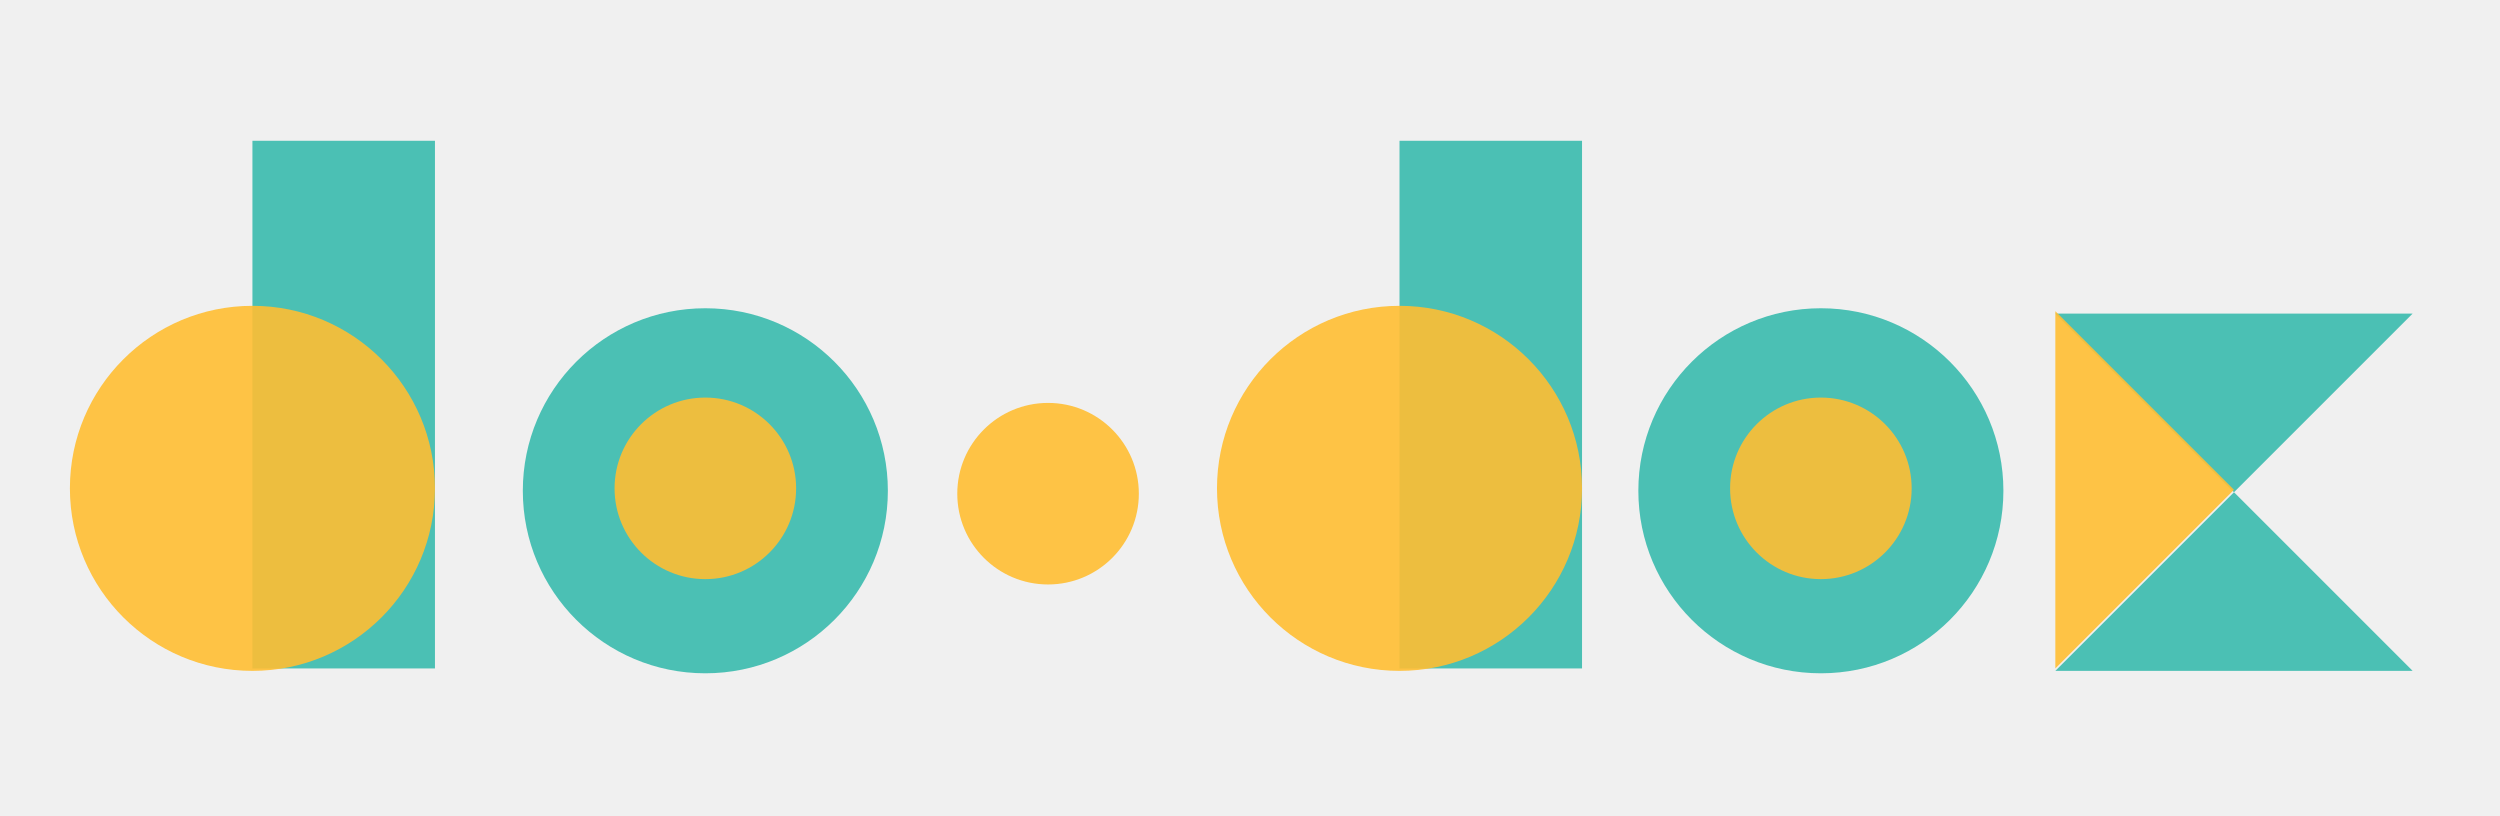
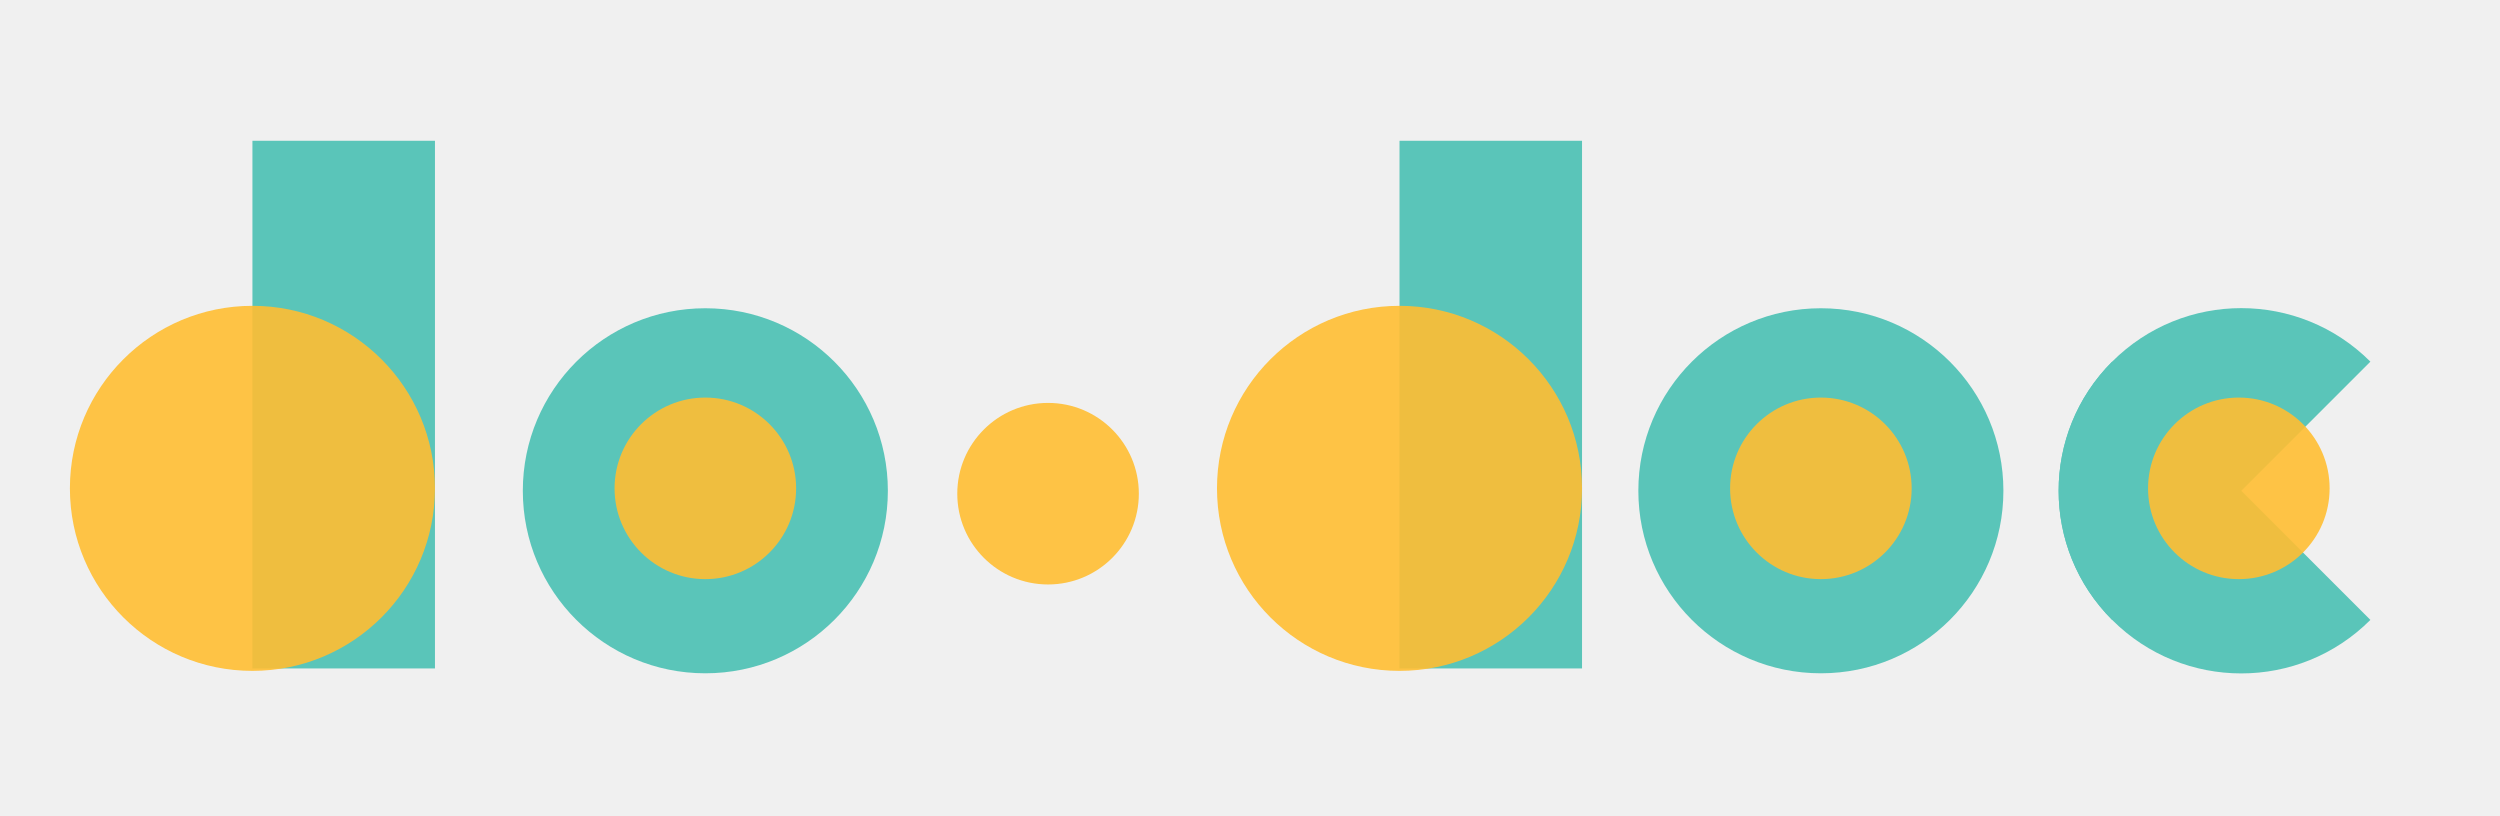
<svg xmlns="http://www.w3.org/2000/svg" version="1.1" x="0px" y="0px" viewBox="0 0 515 168" style="enable-background:new 0 0 515 168;" xml:space="preserve">
  <style type="text/css">
	.st0{fill:#FF3E51;}
	.st1{fill:#09227C;}
	.st2{fill:none;stroke:#09227C;stroke-width:10;stroke-miterlimit:10;}
	.st3{fill:#FFFFFF;}
	.st4{fill:none;stroke:#09227C;stroke-width:2;stroke-miterlimit:10;}
- 	.st5{fill:#0E2173;}
+ 	.st5{fill:#1D327F;}
	.st6{fill:none;stroke:#09227C;stroke-width:6;stroke-miterlimit:10;}
	.st7{clip-path:url(#SVGID_6_);}
	.st8{fill:#09227C;stroke:#FFFFFF;stroke-width:6;stroke-miterlimit:10;}
- 	.st9{fill:#FF3E51;stroke:#0E2173;stroke-width:10;stroke-miterlimit:10;}
+ 	.st9{fill:#FF3E51;stroke:#1D327F;stroke-width:10;stroke-miterlimit:10;}
	.st10{clip-path:url(#SVGID_8_);}
	.st11{fill:none;stroke:#09227C;stroke-width:4;stroke-miterlimit:10;}
	.st12{clip-path:url(#SVGID_12_);}
- 	.st13{fill:none;stroke:#0E2173;stroke-width:4;stroke-miterlimit:10;}
+ 	.st13{fill:none;stroke:#1D327F;stroke-width:4;stroke-miterlimit:10;}
	.st14{fill:none;stroke:#FFFFFF;stroke-width:5;stroke-miterlimit:10;}
- 	.st15{fill:#353535;}
- 	.st16{fill:#FFFFFF;stroke:#000000;stroke-miterlimit:10;}
- 	.st17{clip-path:url(#SVGID_13_);}
- 	.st18{fill:#FFFFFF;stroke:#0E2173;stroke-width:12;stroke-linejoin:round;stroke-miterlimit:10;}
- 	.st19{fill:#FFFFFF;stroke:#0E2173;stroke-width:10;stroke-linejoin:round;stroke-miterlimit:10;}
- 	.st20{fill:#4BC0B4;}
- 	.st21{fill:#FFBE32;}
- 	.st22{fill:#4DC4B8;}
- 	.st23{fill:#E5E5E5;}
- 	.st24{fill:#FFD892;}
- 	.st25{fill:#FF808C;}
- 	.st26{fill:#BEC6E5;}
- 	.st27{fill:#A5E5DA;}
- 	.st28{fill:#293275;}
- 	.st29{opacity:0.9;}
- 	.st31{fill:none;stroke:#FFFFFF;stroke-width:8;stroke-miterlimit:10;}
- 	.st32{fill:none;}
- 	.st33{fill:none;stroke:#FF3E51;stroke-width:6;stroke-miterlimit:10;}
- 	.st34{fill:#48C2B5;}
- 	.st35{fill:#FFFFFF;stroke:#0E2173;stroke-width:10;stroke-miterlimit:10;}
- 	.st36{clip-path:url(#SVGID_15_);}
- 	.st37{fill:none;stroke:#FFBE32;stroke-width:10;stroke-miterlimit:10;}
- 	.st38{clip-path:url(#SVGID_17_);}
- 	.st39{fill:none;stroke:#0E2173;stroke-width:10;stroke-linejoin:round;stroke-miterlimit:10;}
- 	.st40{clip-path:url(#SVGID_19_);}
+ 	.st15{fill:#FCFCFA;}
+ 	.st16{fill:#353535;}
+ 	.st17{clip-path:url(#SVGID_14_);}
+ 	.st18{fill:#FFBE32;}
+ 	.st19{fill:#5AC5B9;}
+ 	.st20{fill:#FFFFFF;stroke:#000000;stroke-miterlimit:10;}
+ 	.st21{clip-path:url(#SVGID_15_);}
+ 	.st22{fill:#FFFFFF;stroke:#1D327F;stroke-width:12;stroke-linejoin:round;stroke-miterlimit:10;}
+ 	.st23{fill:#FFFFFF;stroke:#1D327F;stroke-width:10;stroke-linejoin:round;stroke-miterlimit:10;}
+ 	.st24{fill:#E5E5E5;}
+ 	.st25{fill:#FFD892;}
+ 	.st26{fill:#FF808C;}
+ 	.st27{fill:#BEC6E5;}
+ 	.st28{fill:#A5E5DA;}
+ 	.st29{fill:#EBEBEB;}
+ 	.st30{fill:#293275;}
+ 	.st31{opacity:0.9;}
+ 	.st32{fill:none;stroke:#353535;stroke-width:16;stroke-miterlimit:10;}
+ 	.st33{fill:none;}
+ 	.st34{fill:none;stroke:#FF3E51;stroke-width:6;stroke-miterlimit:10;}
+ 	.st35{fill:#48C2B5;}
+ 	.st36{fill:#FFFFFF;stroke:#1D327F;stroke-width:10;stroke-miterlimit:10;}
+ 	.st37{clip-path:url(#SVGID_17_);}
+ 	.st38{fill:none;stroke:#FFBE32;stroke-width:10;stroke-miterlimit:10;}
+ 	.st39{clip-path:url(#SVGID_19_);}
+ 	.st40{fill:none;stroke:#1D327F;stroke-width:10;stroke-linejoin:round;stroke-miterlimit:10;}
	.st41{clip-path:url(#SVGID_21_);}
	.st42{clip-path:url(#SVGID_23_);}
	.st43{clip-path:url(#SVGID_25_);}
- 	.st44{fill:#FFFFFF;stroke:#0E2173;stroke-width:15;stroke-linejoin:round;stroke-miterlimit:10;}
- 	.st45{fill:#FF3E51;stroke:#0E2173;stroke-width:12;stroke-miterlimit:10;}
- 	.st46{fill:none;stroke:#FF3E51;stroke-width:20;stroke-miterlimit:10;}
- 	.st47{clip-path:url(#SVGID_27_);}
+ 	.st44{clip-path:url(#SVGID_27_);}
+ 	.st45{fill:#FFFFFF;stroke:#1D327F;stroke-width:15;stroke-linejoin:round;stroke-miterlimit:10;}
+ 	.st46{fill:#FF3E51;stroke:#1D327F;stroke-width:12;stroke-miterlimit:10;}
+ 	.st47{fill:none;stroke:#FF3E51;stroke-width:20;stroke-miterlimit:10;}
	.st48{clip-path:url(#SVGID_29_);}
- 	.st49{fill:none;stroke:#0E2173;stroke-width:12;stroke-linejoin:round;stroke-miterlimit:10;}
- 	.st50{clip-path:url(#SVGID_31_);}
+ 	.st49{clip-path:url(#SVGID_31_);}
+ 	.st50{fill:none;stroke:#1D327F;stroke-width:12;stroke-linejoin:round;stroke-miterlimit:10;}
	.st51{clip-path:url(#SVGID_33_);}
	.st52{clip-path:url(#SVGID_35_);}
	.st53{clip-path:url(#SVGID_37_);}
	.st54{clip-path:url(#SVGID_39_);}
	.st55{clip-path:url(#SVGID_41_);}
- 	.st56{clip-path:url(#SVGID_42_);}
- 	.st57{fill:none;stroke:#FFFFFF;stroke-width:10;stroke-miterlimit:10;}
- 	.st58{fill:#FF3E51;stroke:#FFBE32;stroke-width:10;stroke-miterlimit:10;}
- 	.st59{clip-path:url(#SVGID_43_);}
- 	.st60{fill:#FFBE32;stroke:#FFBE32;stroke-width:10;stroke-miterlimit:10;}
- 	.st61{fill:#FFFFFF;stroke:#FFBE32;stroke-width:10;stroke-miterlimit:10;}
- 	.st62{clip-path:url(#SVGID_44_);}
- 	.st63{fill:#FFFFFF;stroke:#0E2173;stroke-width:15;stroke-miterlimit:10;}
+ 	.st56{clip-path:url(#SVGID_43_);}
+ 	.st57{clip-path:url(#SVGID_44_);}
+ 	.st58{fill:none;stroke:#FFFFFF;stroke-width:10;stroke-miterlimit:10;}
+ 	.st59{fill:none;stroke:#353535;stroke-width:10;stroke-miterlimit:10;}
+ 	.st60{fill:#FF3E51;stroke:#FFBE32;stroke-width:10;stroke-miterlimit:10;}
+ 	.st61{clip-path:url(#SVGID_45_);}
+ 	.st62{fill:#FFBE32;stroke:#FFBE32;stroke-width:10;stroke-miterlimit:10;}
+ 	.st63{fill:#FFFFFF;stroke:#FFBE32;stroke-width:10;stroke-miterlimit:10;}
	.st64{clip-path:url(#SVGID_46_);}
- 	.st65{clip-path:url(#SVGID_48_);}
- 	.st66{fill:none;stroke:#FFBE32;stroke-width:10;stroke-linejoin:round;stroke-miterlimit:10;}
- 	.st67{fill:#FFBE32;stroke:#FFBE32;stroke-width:10;stroke-linejoin:round;stroke-miterlimit:10;}
- 	.st68{clip-path:url(#SVGID_50_);}
- 	.st69{clip-path:url(#SVGID_52_);}
- 	.st70{clip-path:url(#SVGID_54_);}
- 	.st71{clip-path:url(#SVGID_56_);}
- 	.st72{opacity:0.6;}
+ 	.st65{fill:#FFFFFF;stroke:#1D327F;stroke-width:15;stroke-miterlimit:10;}
+ 	.st66{clip-path:url(#SVGID_48_);}
+ 	.st67{clip-path:url(#SVGID_50_);}
+ 	.st68{fill:none;stroke:#FFBE32;stroke-width:10;stroke-linejoin:round;stroke-miterlimit:10;}
+ 	.st69{fill:#FFBE32;stroke:#FFBE32;stroke-width:10;stroke-linejoin:round;stroke-miterlimit:10;}
+ 	.st70{clip-path:url(#SVGID_52_);}
+ 	.st71{clip-path:url(#SVGID_54_);}
+ 	.st72{clip-path:url(#SVGID_56_);}
	.st73{clip-path:url(#SVGID_58_);}
- 	.st74{clip-path:url(#SVGID_60_);}
- 	.st75{fill:#40CEBF;}
- 	.st76{fill:#4AD1B7;}
- 	.st77{fill:#FBB148;}
+ 	.st74{opacity:0.6;}
+ 	.st75{clip-path:url(#SVGID_60_);}
+ 	.st76{clip-path:url(#SVGID_62_);}
+ 	.st77{fill:#40CEBF;}
+ 	.st78{fill:#4AD1B7;}
+ 	.st79{fill:#FCFCFA;stroke:#EBEBEB;stroke-width:6;stroke-miterlimit:10;}
+ 	.st80{fill:#C3C3C3;}
+ 	.st81{fill:none;stroke:#FF3E51;stroke-width:5;stroke-miterlimit:10;}
</style>
  <g id="archive">
</g>
-   <g id="Calque_1">
+   <g id="fond_1_">
+ </g>
+   <g id="contenu">
    <g>
-       <rect x="288.3" y="29" class="st20" width="37.6" height="108.7" />
-       <circle class="st20" cx="375.1" cy="101.1" r="37.6" />
-       <polyline class="st20" points="497,64.6 460.2,101.4 423.4,64.6   " />
-       <polyline class="st20" points="423.4,138.2 460.2,101.4 497,138.2   " />
-       <rect x="52" y="29" class="st20" width="37.6" height="108.7" />
-       <circle class="st20" cx="145.3" cy="101.1" r="37.6" />
+       <rect x="288.3" y="29" class="st19" width="37.6" height="108.7" />
+       <circle class="st19" cx="375.1" cy="101.1" r="37.6" />
+       <path class="st19" d="M488.3,74.5c-14.7-14.7-38.5-14.7-53.2,0c-14.7,14.7-14.7,38.5,0,53.2L488.3,74.5z" />
+       <rect x="52" y="29" class="st19" width="37.6" height="108.7" />
+       <circle class="st19" cx="145.3" cy="101.1" r="37.6" />
+       <path class="st19" d="M435.1,74.5c-14.7,14.7-14.7,38.5,0,53.2c14.7,14.7,38.5,14.7,53.2,0L435.1,74.5z" />
    </g>
-     <g class="st29">
-       <polyline class="st21" points="423.4,64.1 460.2,100.9 423.4,137.7   " />
-       <circle class="st21" cx="288.3" cy="100.6" r="37.6" />
-       <circle class="st21" cx="52" cy="100.6" r="37.6" />
-       <circle class="st21" cx="375.1" cy="100.6" r="18.7" />
-       <circle class="st21" cx="145.3" cy="100.6" r="18.7" />
-       <circle class="st21" cx="215.9" cy="101.7" r="18.7" />
+     <g class="st31">
+       <circle class="st18" cx="288.3" cy="100.6" r="37.6" />
+       <circle class="st18" cx="52" cy="100.6" r="37.6" />
+       <circle class="st18" cx="375.1" cy="100.6" r="18.7" />
+       <circle class="st18" cx="145.3" cy="100.6" r="18.7" />
+       <circle class="st18" cx="215.9" cy="101.7" r="18.7" />
+       <circle class="st18" cx="461.2" cy="100.6" r="18.7" />
    </g>
  </g>
  <g id="Calque_3">
</g>
+   <g id="Calque_5">
+ </g>
</svg>
